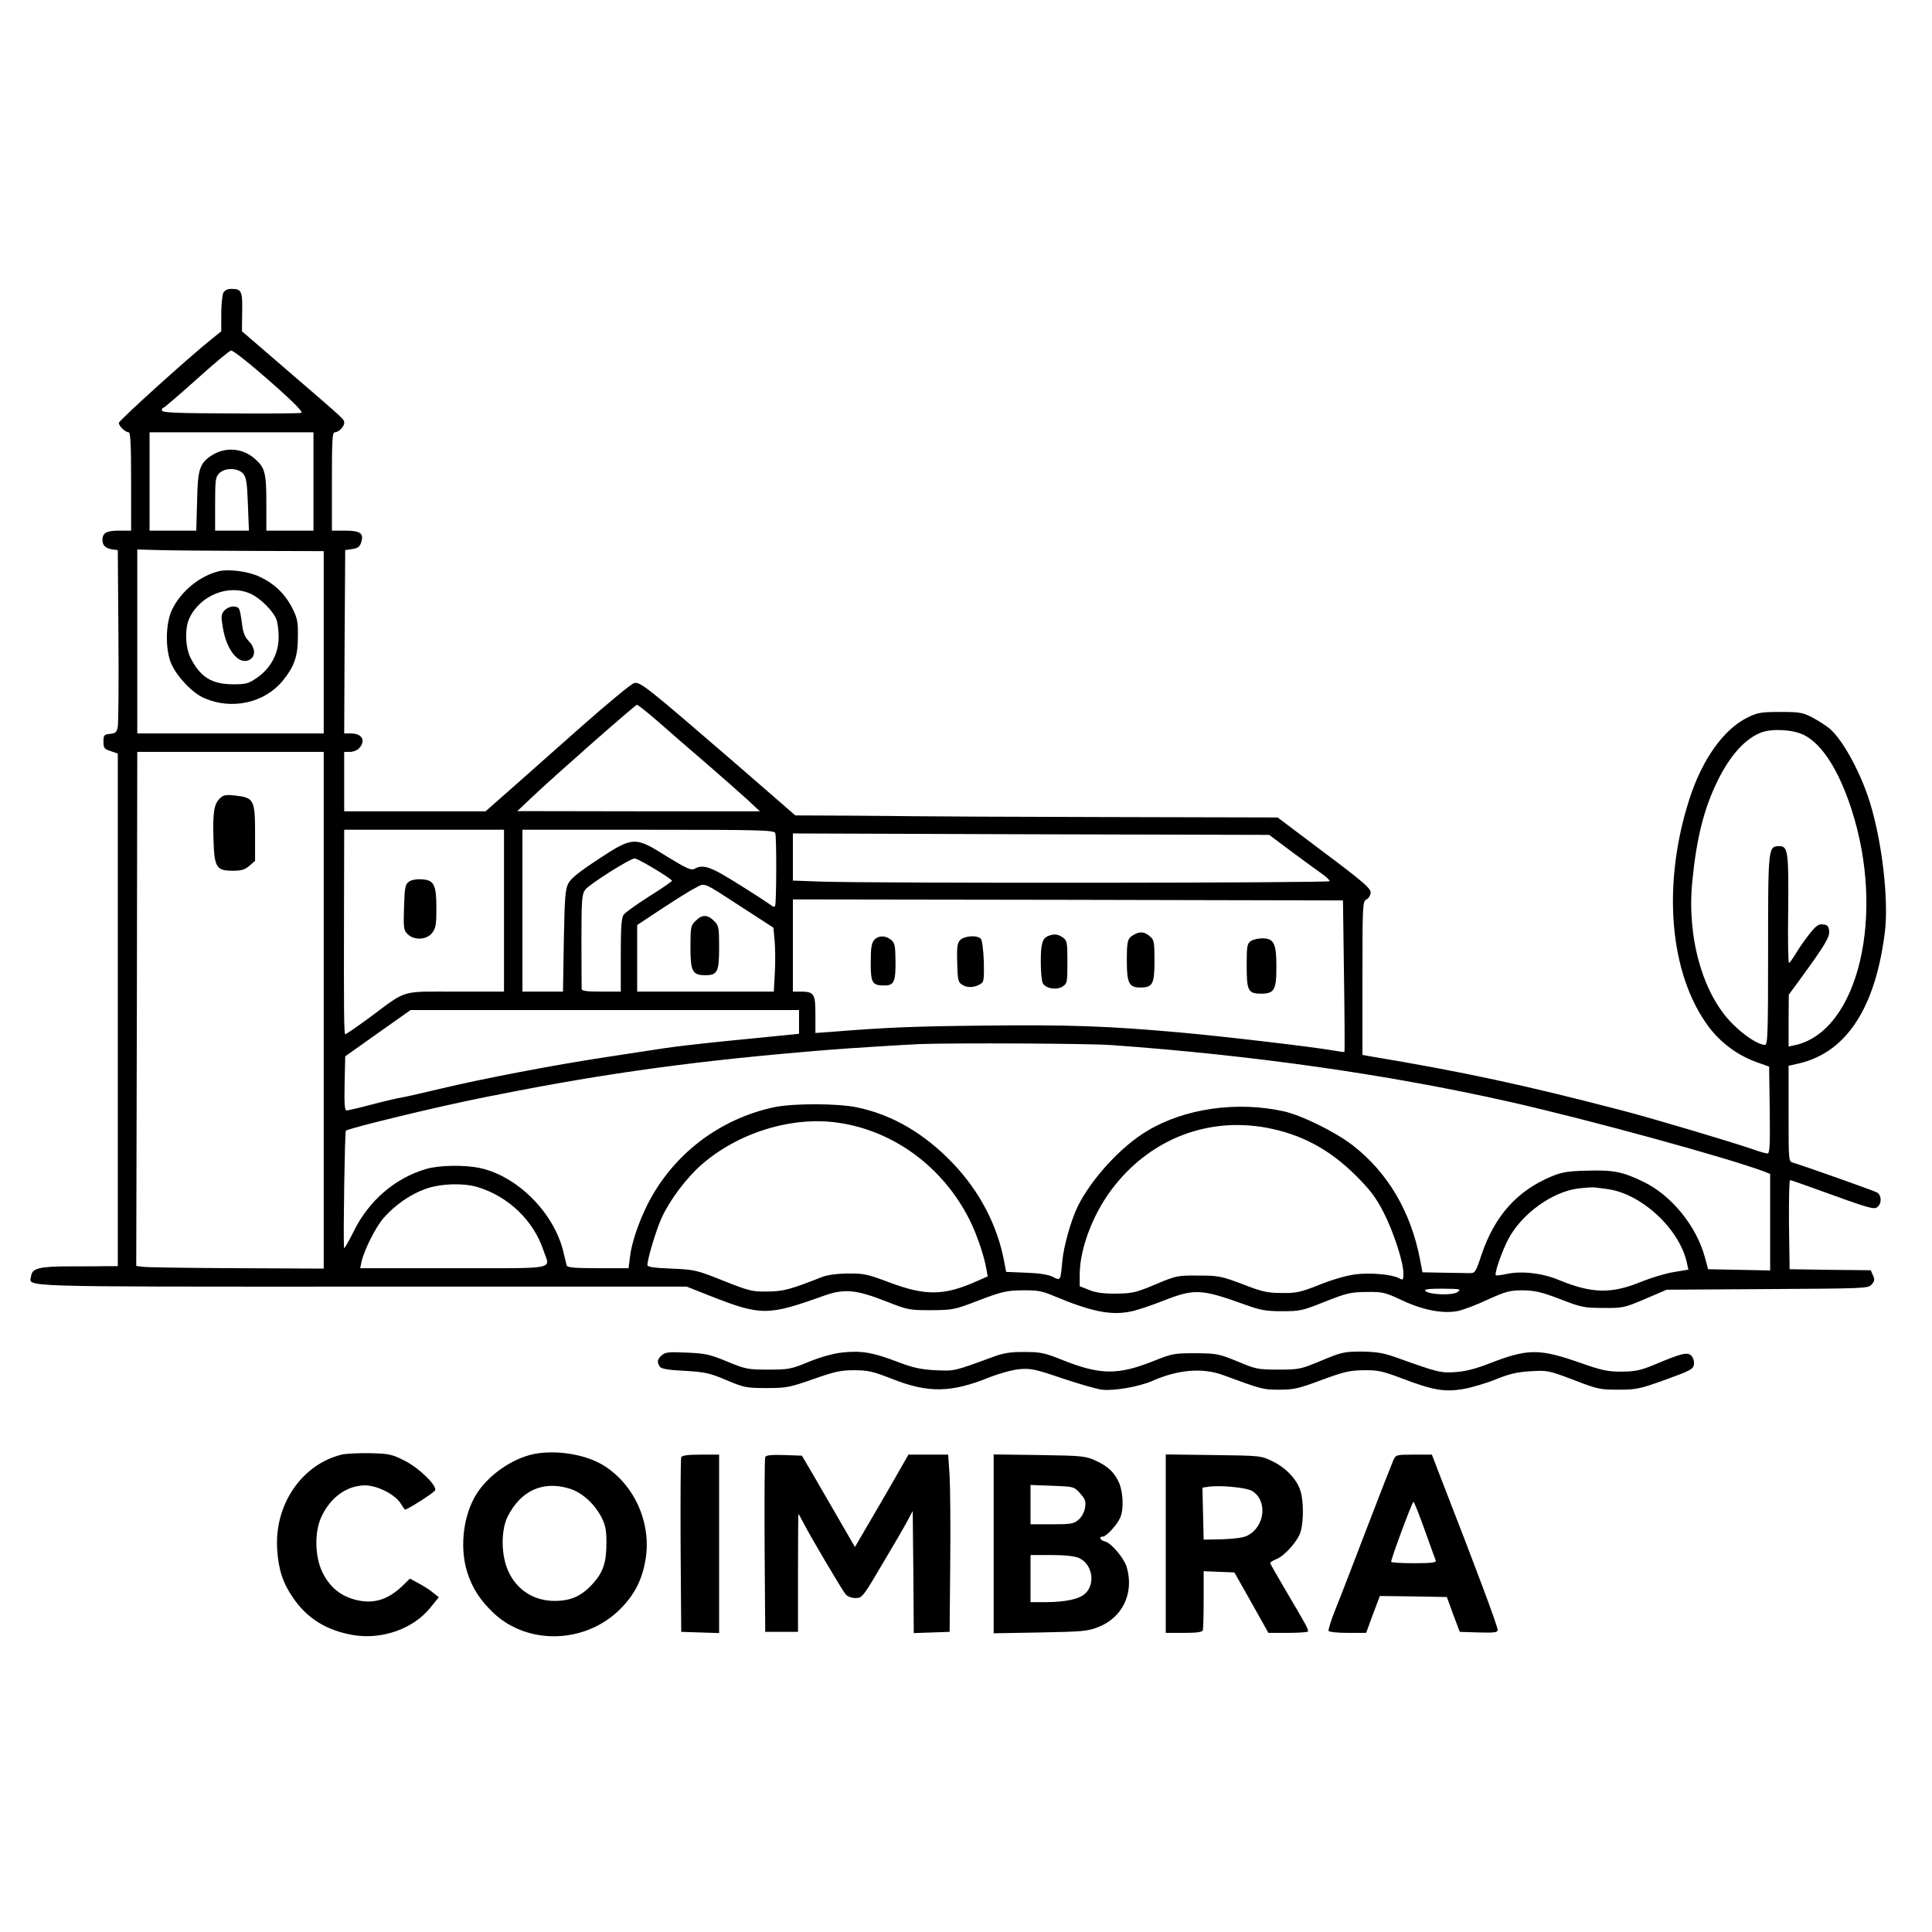
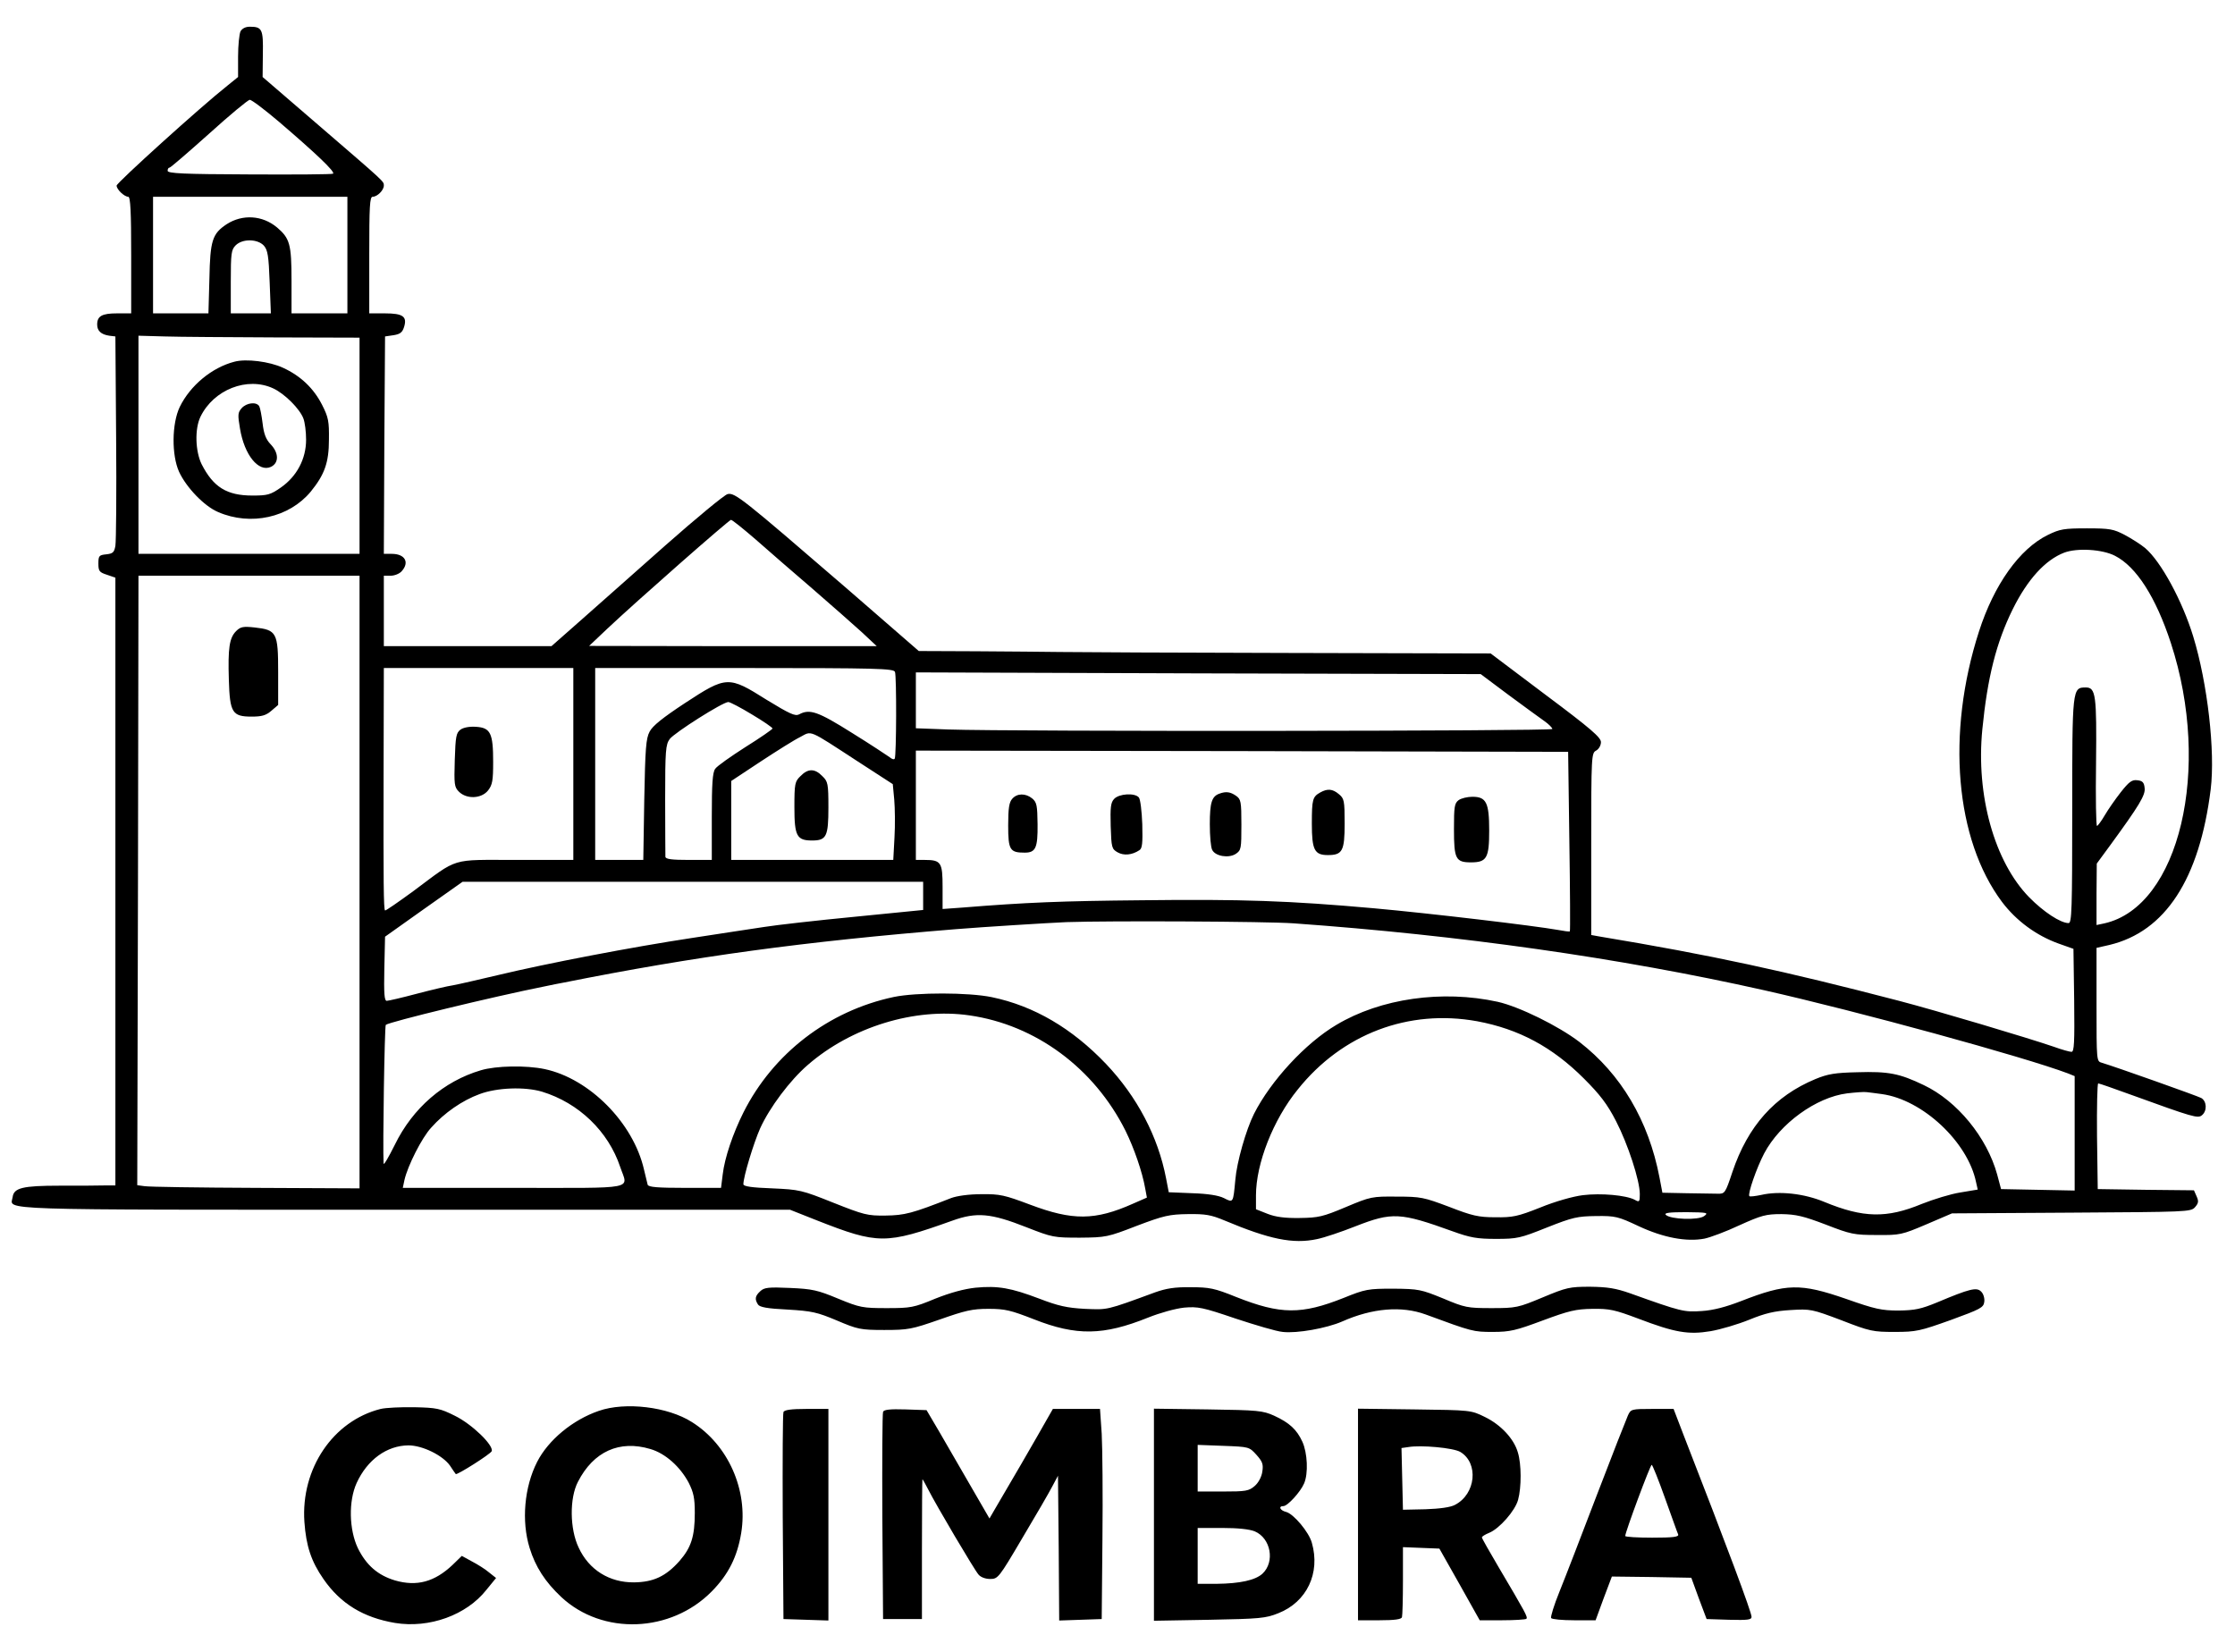
- <svg xmlns="http://www.w3.org/2000/svg" version="1.0" width="943pt" height="943pt" viewBox="0 0 943 943" preserveAspectRatio="xMidYMid meet">
-   <g transform="translate(0,943) scale(0.1,-0.1)" fill="#000000" stroke="none">
-     <path d="M1090 8001 c-5 -11 -10 -57 -10 -104 l0 -84 -42 -34 c-115 -91 -458 -402 -458 -413 0 -16 32 -46 48 -46 9 0 12 -63 12 -240 l0 -240 -58 0 c-62 0 -82 -11 -82 -46 0 -26 16 -41 50 -46 l25 -3 3 -415 c2 -228 0 -429 -3 -447 -5 -27 -10 -32 -38 -35 -29 -3 -32 -6 -32 -38 0 -31 4 -36 35 -46 l35 -12 0 -1251 0 -1251 -45 0 c-25 -1 -108 -1 -185 -1 -152 0 -188 -9 -193 -47 -8 -55 -112 -52 1610 -52 l1590 0 111 -44 c252 -99 283 -99 557 -1 100 36 158 31 305 -27 107 -42 113 -43 220 -43 107 1 114 2 235 49 111 42 134 47 210 48 72 1 95 -3 150 -26 186 -78 282 -98 381 -77 30 6 101 30 159 53 151 59 184 57 400 -21 72 -26 100 -31 178 -31 88 0 100 3 210 47 106 42 125 46 202 47 80 1 91 -2 176 -42 101 -47 196 -65 270 -51 24 5 89 29 144 55 91 41 109 46 173 46 60 -1 90 -8 182 -43 103 -40 117 -43 210 -43 96 -1 104 1 205 44 l105 45 491 3 c474 3 492 3 509 22 15 17 16 25 7 45 l-11 25 -198 2 -198 3 -3 218 c-1 119 1 217 5 217 5 0 64 -21 133 -46 259 -94 277 -99 294 -85 22 18 20 58 -3 71 -17 9 -352 128 -409 145 -22 6 -22 6 -22 240 l0 233 53 12 c230 55 371 271 417 641 19 156 -13 436 -72 629 -45 147 -133 309 -198 364 -18 15 -56 39 -84 54 -46 24 -61 27 -156 27 -94 0 -111 -3 -160 -27 -117 -57 -222 -205 -284 -398 -135 -419 -98 -855 95 -1113 59 -78 141 -138 232 -171 l62 -22 3 -212 c2 -174 0 -212 -11 -212 -8 0 -40 9 -73 21 -105 36 -480 148 -637 189 -472 123 -771 188 -1234 265 l-33 6 0 374 c0 364 1 375 20 385 11 6 20 21 20 35 0 19 -41 55 -227 194 l-227 171 -831 2 c-456 1 -879 3 -940 4 -60 1 -216 2 -346 3 l-237 1 -297 258 c-430 371 -460 395 -490 388 -13 -3 -129 -99 -257 -212 -128 -114 -286 -253 -350 -310 l-118 -104 -345 0 -345 0 0 145 0 145 28 0 c16 0 36 8 45 18 34 37 14 72 -40 72 l-33 0 2 448 3 447 34 5 c27 4 37 11 44 33 14 44 -4 57 -79 57 l-64 0 0 240 c0 201 2 240 14 240 19 0 46 27 46 46 0 18 7 11 -268 248 l-231 199 1 94 c2 103 -3 113 -54 113 -17 0 -31 -7 -38 -19z m158 -372 c153 -131 233 -207 223 -214 -5 -3 -160 -4 -345 -3 -271 1 -336 4 -336 15 0 7 3 13 8 13 4 0 77 63 162 139 85 77 161 140 168 140 7 1 61 -40 120 -90z m282 -549 l0 -240 -115 0 -115 0 0 135 c0 150 -7 174 -60 219 -60 50 -142 55 -207 13 -59 -39 -68 -67 -71 -224 l-4 -143 -114 0 -114 0 0 240 0 240 400 0 400 0 0 -240z m-344 39 c16 -18 20 -42 24 -150 l5 -129 -82 0 -83 0 0 130 c0 117 2 132 20 150 28 28 90 27 116 -1z m47 -378 l347 -1 0 -445 0 -445 -455 0 -455 0 0 449 0 449 108 -3 c59 -2 263 -3 455 -4z m1979 -833 c52 -46 157 -137 234 -203 76 -66 167 -146 201 -177 l62 -58 -592 0 -592 1 75 71 c121 114 501 448 509 448 5 0 51 -37 103 -82z m5594 -66 c88 -45 168 -170 230 -359 169 -517 35 -1084 -273 -1154 l-33 -7 0 127 1 126 55 75 c119 163 146 207 142 236 -2 23 -9 30 -30 32 -22 3 -34 -6 -68 -49 -22 -28 -52 -71 -66 -95 -14 -24 -29 -44 -32 -44 -4 0 -6 116 -4 259 3 279 -1 311 -42 311 -56 0 -56 -3 -56 -507 0 -410 -2 -463 -15 -463 -33 0 -103 46 -162 106 -143 146 -220 420 -193 692 21 213 57 356 125 494 61 123 134 203 212 233 53 20 157 14 209 -13z m-7226 -1343 l0 -1261 -428 2 c-235 1 -440 4 -457 7 l-30 4 3 1255 2 1254 455 0 455 0 0 -1261z m880 486 l0 -395 -236 0 c-273 0 -234 12 -422 -128 -63 -46 -115 -82 -117 -80 -6 5 -7 112 -6 566 l1 432 390 0 390 0 0 -395z m1324 379 c7 -18 6 -345 -1 -357 -3 -5 -12 -2 -21 6 -10 7 -79 53 -155 100 -140 88 -174 100 -218 76 -16 -8 -38 2 -133 60 -157 99 -165 99 -336 -13 -91 -60 -134 -94 -146 -118 -15 -28 -18 -69 -22 -280 l-4 -248 -99 0 -99 0 0 395 0 395 614 0 c547 0 615 -2 620 -16z m2526 -95 c63 -47 130 -95 148 -108 17 -12 32 -27 32 -32 0 -9 -2217 -11 -2487 -2 l-133 5 0 115 0 115 1163 -4 1162 -3 115 -86z m-3115 -80 c47 -28 85 -54 85 -58 0 -3 -50 -38 -111 -76 -61 -39 -118 -79 -125 -90 -11 -15 -14 -62 -14 -197 l0 -178 -95 0 c-69 0 -95 3 -96 13 0 6 -1 113 -1 236 0 202 2 226 19 249 20 26 218 152 241 152 7 0 51 -23 97 -51z m435 -193 l145 -94 6 -64 c3 -35 4 -105 1 -155 l-5 -93 -333 0 -334 0 0 163 0 162 121 80 c67 44 140 90 163 101 49 26 30 34 236 -100z m2930 -329 c3 -203 4 -370 2 -371 -1 -2 -24 1 -50 6 -95 17 -524 68 -757 89 -347 31 -544 38 -955 33 -329 -3 -478 -9 -737 -30 l-83 -6 0 90 c0 102 -6 112 -74 112 l-36 0 0 225 0 225 1343 -2 1342 -3 5 -368z m-2660 -225 l0 -58 -282 -28 c-156 -15 -323 -34 -373 -42 -49 -7 -182 -28 -295 -45 -245 -37 -600 -105 -800 -153 -80 -19 -163 -38 -185 -42 -22 -3 -89 -19 -150 -35 -60 -16 -116 -29 -123 -29 -10 0 -12 30 -10 132 l3 132 159 113 160 113 948 0 948 0 0 -58z m1525 -113 c685 -49 1342 -142 1935 -275 387 -87 1073 -275 1253 -343 l27 -11 0 -235 0 -236 -151 3 -152 3 -16 60 c-42 153 -165 303 -302 368 -100 48 -145 57 -274 53 -91 -2 -121 -7 -172 -28 -168 -70 -278 -193 -342 -383 -29 -87 -31 -90 -61 -89 -16 0 -74 1 -129 2 l-98 2 -12 63 c-45 234 -158 425 -330 558 -85 65 -247 145 -336 165 -228 50 -482 14 -664 -95 -127 -75 -270 -230 -339 -366 -33 -66 -71 -199 -77 -272 -9 -96 -8 -95 -47 -75 -22 11 -67 18 -130 20 l-97 4 -11 57 c-33 172 -119 336 -247 471 -140 147 -297 239 -470 275 -96 20 -311 20 -403 1 -270 -57 -498 -233 -620 -476 -43 -86 -77 -186 -85 -254 l-7 -56 -149 0 c-111 0 -150 3 -153 13 -2 6 -8 35 -15 62 -44 193 -225 375 -409 414 -76 16 -200 14 -263 -5 -152 -45 -280 -155 -354 -307 -25 -50 -45 -85 -46 -77 -4 66 4 566 9 571 13 12 441 116 652 158 30 6 66 14 80 16 541 108 988 169 1615 220 110 9 384 26 455 29 177 6 825 3 935 -5z m-1334 -379 c272 -39 513 -217 642 -475 35 -71 69 -169 81 -237 l7 -38 -57 -25 c-157 -70 -249 -70 -424 -4 -104 39 -123 44 -200 43 -52 0 -101 -7 -125 -16 -160 -63 -191 -71 -270 -72 -74 -1 -89 3 -215 53 -130 52 -139 54 -252 59 -83 3 -118 8 -118 17 0 31 42 169 69 230 39 86 123 198 196 261 179 156 441 237 666 204z m2089 -24 c172 -32 310 -106 440 -236 66 -66 96 -105 132 -175 49 -95 98 -244 98 -301 0 -32 -2 -34 -21 -23 -36 19 -139 28 -213 19 -41 -5 -115 -26 -176 -51 -93 -37 -114 -41 -185 -40 -69 0 -95 6 -190 43 -104 39 -116 42 -215 42 -102 1 -108 0 -210 -43 -95 -40 -113 -44 -190 -45 -60 -1 -99 4 -132 17 l-48 19 0 57 c0 131 71 312 172 436 183 229 456 332 738 281z m-3849 -290 c151 -46 273 -163 322 -310 32 -95 78 -86 -439 -86 l-456 0 7 33 c13 57 71 173 110 215 54 61 128 112 199 138 72 27 186 31 257 10z m5516 -10 c167 -23 353 -197 387 -362 l7 -31 -72 -12 c-39 -6 -110 -28 -158 -47 -145 -60 -241 -58 -401 8 -84 35 -186 46 -260 29 -24 -5 -47 -8 -49 -5 -8 8 30 117 61 176 65 123 214 231 341 247 34 4 71 7 82 5 11 -1 39 -5 62 -8z m-732 -502 c-23 -18 -139 -14 -158 5 -8 8 14 11 84 11 87 -1 93 -2 74 -16z" />
-     <path d="M1065 6641 c-93 -24 -182 -98 -225 -186 -33 -69 -34 -198 -3 -267 30 -65 104 -142 161 -166 134 -58 292 -23 381 84 57 70 75 120 75 214 1 75 -2 92 -28 143 -35 69 -89 120 -161 153 -56 26 -152 38 -200 25z m160 -110 c47 -22 109 -84 124 -124 6 -16 11 -54 11 -87 0 -79 -38 -151 -104 -197 -43 -30 -55 -33 -117 -33 -106 0 -161 35 -209 129 -26 53 -29 145 -5 195 54 112 193 167 300 117z" />
-     <path d="M1095 6450 c-16 -18 -17 -27 -7 -85 18 -108 76 -180 127 -157 34 16 33 58 -1 93 -19 20 -28 42 -33 86 -4 32 -10 64 -14 71 -12 19 -52 14 -72 -8z" />
-     <path d="M1072 5532 c-28 -28 -34 -70 -30 -200 4 -136 14 -152 94 -152 42 0 59 5 81 24 l28 24 0 136 c0 162 -6 173 -97 183 -47 5 -58 3 -76 -15z" />
-     <path d="M1995 5126 c-17 -13 -20 -28 -23 -124 -3 -101 -2 -112 17 -131 32 -32 93 -29 120 5 18 23 21 41 21 118 0 118 -11 140 -70 144 -28 2 -53 -3 -65 -12z" />
-     <path d="M3395 4935 c-23 -22 -25 -31 -25 -128 0 -119 10 -137 73 -137 59 0 67 17 67 136 0 98 -2 107 -25 129 -31 32 -59 32 -90 0z" />
-     <path d="M5535 4868 c-32 -18 -35 -28 -35 -129 0 -108 11 -129 66 -129 60 0 69 17 69 130 0 95 -2 103 -24 121 -26 22 -47 23 -76 7z" />
-     <path d="M5120 4863 c-32 -11 -40 -37 -40 -126 0 -48 4 -96 10 -106 13 -26 68 -35 97 -16 22 15 23 21 23 120 0 96 -2 105 -22 119 -23 16 -41 19 -68 9z" />
-     <path d="M4267 4842 c-13 -14 -17 -39 -17 -110 0 -101 7 -112 68 -112 45 0 54 19 53 117 -1 77 -3 90 -22 106 -27 22 -62 22 -82 -1z" />
-     <path d="M4686 4841 c-14 -15 -16 -35 -14 -112 3 -88 4 -94 29 -108 25 -14 59 -11 89 9 12 7 14 29 12 107 -2 54 -8 103 -14 110 -16 20 -82 16 -102 -6z" />
-     <path d="M6104 4836 c-17 -13 -19 -27 -19 -119 0 -123 7 -137 70 -137 65 0 75 18 75 131 0 115 -12 139 -69 139 -20 0 -46 -6 -57 -14z" />
-     <path d="M4115 2829 c-46 -5 -102 -20 -165 -45 -89 -37 -101 -39 -200 -39 -99 0 -110 2 -200 39 -84 35 -106 40 -198 44 -88 4 -106 2 -122 -13 -22 -20 -24 -33 -10 -55 7 -11 38 -17 122 -21 101 -6 122 -11 203 -45 85 -36 96 -39 195 -39 99 0 113 3 228 43 105 37 134 44 201 44 69 0 92 -6 187 -43 175 -69 286 -67 470 7 50 20 112 37 148 41 57 5 77 1 212 -45 82 -27 169 -53 194 -55 58 -7 181 15 245 43 124 55 244 65 343 29 193 -71 196 -72 277 -72 71 0 95 6 205 47 108 40 136 47 205 48 71 1 92 -4 188 -40 152 -58 207 -67 298 -52 41 7 112 28 159 47 66 27 104 36 170 40 83 5 88 4 210 -42 118 -46 130 -48 220 -48 88 0 104 4 230 49 123 45 135 51 138 75 2 15 -4 34 -13 42 -18 19 -47 12 -180 -44 -68 -28 -92 -33 -160 -34 -70 0 -97 6 -216 48 -188 65 -245 64 -432 -9 -62 -24 -114 -38 -162 -41 -73 -5 -83 -3 -295 73 -60 21 -93 26 -165 27 -84 0 -97 -3 -195 -44 -101 -42 -109 -44 -210 -44 -100 0 -110 2 -200 40 -91 37 -100 39 -205 40 -104 0 -115 -2 -204 -38 -174 -69 -259 -69 -443 4 -89 36 -110 40 -187 40 -65 1 -101 -5 -146 -21 -204 -75 -194 -72 -290 -68 -73 4 -109 12 -187 42 -116 44 -170 54 -263 45z" />
-     <path d="M1667 2330 c-196 -49 -329 -246 -314 -465 7 -99 28 -163 79 -236 70 -101 164 -158 294 -180 141 -23 294 32 376 136 l40 49 -29 23 c-15 13 -47 33 -70 45 l-42 23 -38 -37 c-74 -70 -147 -90 -237 -64 -70 21 -118 62 -153 133 -36 76 -39 193 -5 268 44 96 124 154 213 155 58 0 141 -41 171 -83 12 -18 22 -33 24 -35 4 -6 143 82 148 94 9 24 -82 112 -152 146 -60 30 -75 33 -166 35 -56 1 -118 -2 -139 -7z" />
-     <path d="M2565 2322 c-108 -37 -208 -120 -254 -210 -53 -104 -65 -244 -31 -354 24 -78 64 -140 130 -202 170 -159 452 -148 620 23 69 70 105 143 121 240 29 176 -53 363 -203 457 -99 63 -274 84 -383 46z m212 -157 c62 -18 123 -73 158 -139 20 -40 25 -63 25 -124 0 -97 -15 -143 -63 -198 -56 -63 -107 -87 -187 -88 -102 -1 -186 52 -228 143 -37 77 -38 204 -3 271 64 125 171 173 298 135z" />
-     <path d="M3325 2317 c-3 -6 -4 -201 -3 -432 l3 -420 93 -3 92 -3 0 436 0 435 -90 0 c-63 0 -92 -4 -95 -13z" />
-     <path d="M3735 2318 c-3 -7 -4 -202 -3 -433 l3 -420 80 0 80 0 0 288 c0 158 1 287 2 287 2 0 12 -19 24 -42 33 -65 190 -331 207 -350 9 -11 29 -18 48 -18 32 0 36 5 132 168 55 92 110 187 123 212 l24 45 3 -298 2 -298 88 3 87 3 3 330 c2 182 0 376 -3 433 l-7 102 -97 0 -97 0 -24 -42 c-13 -24 -62 -108 -108 -188 -47 -80 -95 -162 -107 -183 l-22 -38 -77 133 c-42 73 -101 174 -129 223 l-53 90 -87 3 c-64 2 -89 -1 -92 -10z" />
-     <path d="M4850 1895 l0 -437 228 4 c208 4 232 6 284 27 117 46 174 165 138 290 -12 44 -75 119 -106 127 -25 6 -33 24 -11 24 17 0 70 58 85 93 18 41 14 126 -7 172 -23 50 -53 78 -116 107 -47 21 -65 23 -272 26 l-223 3 0 -436z m422 246 c25 -28 29 -39 24 -70 -3 -21 -16 -45 -31 -58 -24 -21 -37 -23 -131 -23 l-104 0 0 96 0 96 106 -4 c106 -4 106 -4 136 -37z m-7 -315 c66 -28 84 -125 32 -174 -29 -27 -93 -41 -189 -42 l-78 0 0 115 0 115 100 0 c65 0 113 -5 135 -14z" />
-     <path d="M5690 1896 l0 -436 89 0 c63 0 90 4 92 13 2 6 4 74 4 150 l0 138 75 -3 75 -3 83 -147 83 -148 93 0 c51 0 96 3 99 6 7 7 -4 26 -115 214 -37 63 -68 117 -68 121 0 4 13 12 30 19 42 17 107 91 119 136 14 51 14 147 -1 195 -16 56 -70 114 -136 146 -57 28 -58 28 -289 31 l-233 3 0 -435z m421 257 c77 -46 64 -174 -22 -218 -18 -10 -63 -16 -121 -18 l-93 -2 -3 127 -3 127 28 4 c52 9 185 -3 214 -20z" />
-     <path d="M6801 2303 c-7 -16 -65 -163 -128 -328 -63 -165 -132 -344 -154 -398 -22 -54 -37 -103 -34 -108 4 -5 46 -9 94 -9 l89 0 33 90 34 90 163 -2 164 -3 31 -85 32 -85 93 -3 c76 -2 92 0 92 12 0 19 -100 287 -280 749 l-41 107 -88 0 c-86 0 -88 -1 -100 -27z m153 -341 c27 -75 51 -143 54 -149 3 -10 -22 -13 -107 -13 -61 0 -111 3 -111 7 0 16 103 293 109 293 3 0 28 -62 55 -138z" />
-   </g>
+ <svg xmlns="http://www.w3.org/2000/svg" version="1.0" viewBox="10 130 920 680">
+   <path d="M109 142.9c-.5 1.1-1 5.7-1 10.4v8.4l-4.2 3.4C92.3 174.2 58 205.3 58 206.4c0 1.6 3.2 4.6 4.8 4.6.9 0 1.2 6.3 1.2 24v24h-5.8c-6.2 0-8.2 1.1-8.2 4.6 0 2.6 1.6 4.1 5 4.6l2.5.3.3 41.5c.2 22.8 0 42.9-.3 44.7-.5 2.7-1 3.2-3.8 3.5-2.9.3-3.2.6-3.2 3.8 0 3.1.4 3.6 3.5 4.6l3.5 1.2V618H53c-2.5.1-10.8.1-18.5.1-15.2 0-18.8.9-19.3 4.7-.8 5.5-11.2 5.2 161 5.2h159l11.1 4.4c25.2 9.9 28.3 9.9 55.7.1 10-3.6 15.8-3.1 30.5 2.7 10.7 4.2 11.3 4.3 22 4.3 10.7-.1 11.4-.2 23.5-4.9 11.1-4.2 13.4-4.7 21-4.8 7.2-.1 9.5.3 15 2.6 18.6 7.8 28.2 9.8 38.1 7.7 3-.6 10.1-3 15.9-5.3 15.1-5.9 18.4-5.7 40 2.1 7.2 2.6 10 3.1 17.8 3.1 8.8 0 10-.3 21-4.7 10.6-4.2 12.5-4.6 20.2-4.7 8-.1 9.1.2 17.6 4.2 10.1 4.7 19.6 6.5 27 5.1 2.4-.5 8.9-2.9 14.4-5.5 9.1-4.1 10.9-4.6 17.3-4.6 6 .1 9 .8 18.2 4.3 10.3 4 11.7 4.3 21 4.3 9.6.1 10.4-.1 20.5-4.4l10.5-4.5 49.1-.3c47.4-.3 49.2-.3 50.9-2.2 1.5-1.7 1.6-2.5.7-4.5l-1.1-2.5-19.8-.2-19.8-.3-.3-21.8c-.1-11.9.1-21.7.5-21.7.5 0 6.4 2.1 13.3 4.6 25.9 9.4 27.7 9.9 29.4 8.5 2.2-1.8 2-5.8-.3-7.1-1.7-.9-35.2-12.8-40.9-14.5-2.2-.6-2.2-.6-2.2-24v-23.3l5.3-1.2c23-5.5 37.1-27.1 41.7-64.1 1.9-15.6-1.3-43.6-7.2-62.9-4.5-14.7-13.3-30.9-19.8-36.4-1.8-1.5-5.6-3.9-8.4-5.4-4.6-2.4-6.1-2.7-15.6-2.7-9.4 0-11.1.3-16 2.7-11.7 5.7-22.2 20.5-28.4 39.8-13.5 41.9-9.8 85.5 9.5 111.3 5.9 7.8 14.1 13.8 23.2 17.1l6.2 2.2.3 21.2c.2 17.4 0 21.2-1.1 21.2-.8 0-4-.9-7.3-2.1-10.5-3.6-48-14.8-63.7-18.9-47.2-12.3-77.1-18.8-123.4-26.5l-3.3-.6v-37.4c0-36.4.1-37.5 2-38.5 1.1-.6 2-2.1 2-3.5 0-1.9-4.1-5.5-22.7-19.4L623.6 399l-83.1-.2c-45.6-.1-87.9-.3-94-.4-6-.1-21.6-.2-34.6-.3l-23.7-.1-29.7-25.8c-43-37.1-46-39.5-49-38.8-1.3.3-12.9 9.9-25.7 21.2-12.8 11.4-28.6 25.3-35 31L237 396h-69v-29h2.8c1.6 0 3.6-.8 4.5-1.8 3.4-3.7 1.4-7.2-4-7.2H168l.2-44.8.3-44.7 3.4-.5c2.7-.4 3.7-1.1 4.4-3.3 1.4-4.4-.4-5.7-7.9-5.7H162v-24c0-20.1.2-24 1.4-24 1.9 0 4.6-2.7 4.6-4.6 0-1.8.7-1.1-26.8-24.8l-23.1-19.9.1-9.4c.2-10.3-.3-11.3-5.4-11.3-1.7 0-3.1.7-3.8 1.9m15.8 37.2c15.3 13.1 23.3 20.7 22.3 21.4-.5.3-16 .4-34.5.3-27.1-.1-33.6-.4-33.6-1.5 0-.7.3-1.3.8-1.3.4 0 7.7-6.3 16.2-13.9 8.5-7.7 16.1-14 16.8-14 .7-.1 6.1 4 12 9M153 235v24h-23v-13.5c0-15-.7-17.4-6-21.9-6-5-14.2-5.5-20.7-1.3-5.9 3.9-6.8 6.7-7.1 22.4l-.4 14.3H73v-48h80zm-34.4-3.9c1.6 1.8 2 4.2 2.4 15l.5 12.9H105v-13c0-11.7.2-13.2 2-15 2.8-2.8 9-2.7 11.6.1m4.7 37.8 34.7.1v89H67v-89.8l10.8.3c5.9.2 26.3.3 45.5.4m197.9 83.3c5.2 4.6 15.7 13.7 23.4 20.3 7.6 6.6 16.7 14.6 20.1 17.7l6.2 5.8h-59.2l-59.2-.1 7.5-7.1c12.1-11.4 50.1-44.8 50.9-44.8.5 0 5.1 3.7 10.3 8.2m559.4 6.6c8.8 4.5 16.8 17 23 35.9 16.9 51.7 3.5 108.4-27.3 115.4l-3.3.7v-12.7l.1-12.6 5.5-7.5c11.9-16.3 14.6-20.7 14.2-23.6-.2-2.3-.9-3-3-3.2-2.2-.3-3.4.6-6.8 4.9-2.2 2.8-5.2 7.1-6.6 9.5s-2.9 4.4-3.2 4.4c-.4 0-.6-11.6-.4-25.9.3-27.9-.1-31.1-4.2-31.1-5.6 0-5.6.3-5.6 50.7 0 41-.2 46.3-1.5 46.3-3.3 0-10.3-4.6-16.2-10.6-14.3-14.6-22-42-19.3-69.2 2.1-21.3 5.7-35.6 12.5-49.4 6.1-12.3 13.4-20.3 21.2-23.3 5.3-2 15.7-1.4 20.9 1.3M158 493.1v126.1l-42.8-.2c-23.5-.1-44-.4-45.7-.7l-3-.4.3-125.5L67 367h91zm88-48.6V484h-23.6c-27.3 0-23.4-1.2-42.2 12.8-6.3 4.6-11.5 8.2-11.7 8-.6-.5-.7-11.2-.6-56.6l.1-43.2h78zm132.4-37.9c.7 1.8.6 34.5-.1 35.7-.3.5-1.2.2-2.1-.6-1-.7-7.9-5.3-15.5-10-14-8.8-17.4-10-21.8-7.6-1.6.8-3.8-.2-13.3-6-15.7-9.9-16.5-9.9-33.6 1.3-9.1 6-13.4 9.4-14.6 11.8-1.5 2.8-1.8 6.9-2.2 28l-.4 24.8H255v-79h61.4c54.7 0 61.5.2 62 1.6m252.6 9.5c6.3 4.7 13 9.5 14.8 10.8 1.7 1.2 3.2 2.7 3.2 3.2 0 .9-221.7 1.1-248.7.2l-13.3-.5v-23l116.3.4 116.2.3zm-311.5 8c4.7 2.8 8.5 5.4 8.5 5.8 0 .3-5 3.8-11.1 7.6-6.1 3.9-11.8 7.9-12.5 9-1.1 1.5-1.4 6.2-1.4 19.7V484h-9.5c-6.9 0-9.5-.3-9.6-1.3 0-.6-.1-11.3-.1-23.6 0-20.2.2-22.6 1.9-24.9 2-2.6 21.8-15.2 24.1-15.2.7 0 5.1 2.3 9.7 5.1m43.5 19.3 14.5 9.4.6 6.4c.3 3.5.4 10.5.1 15.5l-.5 9.3H311v-32.5l12.1-8c6.7-4.4 14-9 16.3-10.1 4.9-2.6 3-3.4 23.6 10m293 32.9c.3 20.3.4 37 .2 37.1-.1.2-2.4-.1-5-.6-9.5-1.7-52.4-6.8-75.7-8.9-34.7-3.1-54.4-3.8-95.5-3.3-32.9.3-47.8.9-73.7 3l-8.3.6v-9c0-10.2-.6-11.2-7.4-11.2H387v-45l134.3.2 134.2.3zm-266 22.5v5.8l-28.2 2.8c-15.6 1.5-32.3 3.4-37.3 4.2-4.9.7-18.2 2.8-29.5 4.5-24.5 3.7-60 10.5-80 15.3-8 1.9-16.3 3.8-18.5 4.2-2.2.3-8.9 1.9-15 3.5-6 1.6-11.6 2.9-12.3 2.9-1 0-1.2-3-1-13.2l.3-13.2 15.9-11.3 16-11.3H390zm152.5 11.3C611 515 676.7 524.3 736 537.6c38.7 8.7 107.3 27.5 125.3 34.3l2.7 1.1v47.1l-15.1-.3-15.2-.3-1.6-6c-4.2-15.3-16.5-30.3-30.2-36.8-10-4.8-14.5-5.7-27.4-5.3-9.1.2-12.1.7-17.2 2.8-16.8 7-27.8 19.3-34.2 38.3-2.9 8.7-3.1 9-6.1 8.9-1.6 0-7.4-.1-12.9-.2l-9.8-.2-1.2-6.3c-4.5-23.4-15.8-42.5-33-55.8-8.5-6.5-24.7-14.5-33.6-16.5-22.8-5-48.2-1.4-66.4 9.5-12.7 7.5-27 23-33.9 36.6-3.3 6.6-7.1 19.9-7.7 27.2-.9 9.6-.8 9.5-4.7 7.5-2.2-1.1-6.7-1.8-13-2l-9.7-.4-1.1-5.7c-3.3-17.2-11.9-33.6-24.7-47.1-14-14.7-29.7-23.9-47-27.5-9.6-2-31.1-2-40.3-.1-27 5.7-49.8 23.3-62 47.6-4.3 8.6-7.7 18.6-8.5 25.4l-.7 5.6h-14.9c-11.1 0-15-.3-15.3-1.3-.2-.6-.8-3.5-1.5-6.2-4.4-19.3-22.5-37.5-40.9-41.4-7.6-1.6-20-1.4-26.3.5-15.2 4.5-28 15.5-35.4 30.7-2.5 5-4.5 8.5-4.6 7.7-.4-6.6.4-56.6.9-57.1 1.3-1.2 44.1-11.6 65.2-15.8 3-.6 6.6-1.4 8-1.6 54.1-10.8 98.8-16.9 161.5-22 11-.9 38.4-2.6 45.5-2.9 17.7-.6 82.5-.3 93.5.5M409.1 548c27.2 3.9 51.3 21.7 64.2 47.5 3.5 7.1 6.9 16.9 8.1 23.7l.7 3.8-5.7 2.5c-15.7 7-24.9 7-42.4.4-10.4-3.9-12.3-4.4-20-4.3-5.2 0-10.1.7-12.5 1.6-16 6.3-19.1 7.1-27 7.2-7.4.1-8.9-.3-21.5-5.3-13-5.2-13.9-5.4-25.2-5.9-8.3-.3-11.8-.8-11.8-1.7 0-3.1 4.2-16.9 6.9-23 3.9-8.6 12.3-19.8 19.6-26.1 17.9-15.6 44.1-23.7 66.6-20.4m208.9 2.4c17.2 3.2 31 10.6 44 23.6 6.6 6.6 9.6 10.5 13.2 17.5 4.9 9.5 9.8 24.4 9.8 30.1 0 3.2-.2 3.4-2.1 2.3-3.6-1.9-13.9-2.8-21.3-1.9-4.1.5-11.5 2.6-17.6 5.1-9.3 3.7-11.4 4.1-18.5 4-6.9 0-9.5-.6-19-4.3-10.4-3.9-11.6-4.2-21.5-4.2-10.2-.1-10.8 0-21 4.3-9.5 4-11.3 4.4-19 4.5-6 .1-9.9-.4-13.2-1.7l-4.8-1.9v-5.7c0-13.1 7.1-31.2 17.2-43.6 18.3-22.9 45.6-33.2 73.8-28.1m-384.9 29c15.1 4.6 27.3 16.3 32.2 31 3.2 9.5 7.8 8.6-43.9 8.6h-45.6l.7-3.3c1.3-5.7 7.1-17.3 11-21.5 5.4-6.1 12.8-11.2 19.9-13.8 7.2-2.7 18.6-3.1 25.7-1m551.6 1c16.7 2.3 35.3 19.7 38.7 36.2l.7 3.1-7.2 1.2c-3.9.6-11 2.8-15.8 4.7-14.5 6-24.1 5.8-40.1-.8-8.4-3.5-18.6-4.6-26-2.9-2.4.5-4.7.8-4.9.5-.8-.8 3-11.7 6.1-17.6 6.5-12.3 21.4-23.1 34.1-24.7 3.4-.4 7.1-.7 8.2-.5 1.1.1 3.9.5 6.2.8m-73.2 50.2c-2.3 1.8-13.9 1.4-15.8-.5-.8-.8 1.4-1.1 8.4-1.1 8.7.1 9.3.2 7.4 1.6" />
+   <path d="M106.5 278.9c-9.3 2.4-18.2 9.8-22.5 18.6-3.3 6.9-3.4 19.8-.3 26.7 3 6.5 10.4 14.2 16.1 16.6 13.4 5.8 29.2 2.3 38.1-8.4 5.7-7 7.5-12 7.5-21.4.1-7.5-.2-9.2-2.8-14.3-3.5-6.9-8.9-12-16.1-15.3-5.6-2.6-15.2-3.8-20-2.5m16 11c4.7 2.2 10.9 8.4 12.4 12.4.6 1.6 1.1 5.4 1.1 8.7 0 7.9-3.8 15.1-10.4 19.7-4.3 3-5.5 3.3-11.7 3.3-10.6 0-16.1-3.5-20.9-12.9-2.6-5.3-2.9-14.5-.5-19.5 5.4-11.2 19.3-16.7 30-11.7" />
+   <path d="M109.5 298c-1.6 1.8-1.7 2.7-.7 8.5 1.8 10.8 7.6 18 12.7 15.7 3.4-1.6 3.3-5.8-.1-9.3-1.9-2-2.8-4.2-3.3-8.6-.4-3.2-1-6.4-1.4-7.1-1.2-1.9-5.2-1.4-7.2.8M107.2 389.8c-2.8 2.8-3.4 7-3 20 .4 13.6 1.4 15.2 9.4 15.2 4.2 0 5.9-.5 8.1-2.4l2.8-2.4v-13.6c0-16.2-.6-17.3-9.7-18.3-4.7-.5-5.8-.3-7.6 1.5M199.5 430.4c-1.7 1.3-2 2.8-2.3 12.4-.3 10.1-.2 11.2 1.7 13.1 3.2 3.2 9.3 2.9 12-.5 1.8-2.3 2.1-4.1 2.1-11.8 0-11.8-1.1-14-7-14.4-2.8-.2-5.3.3-6.5 1.2M339.5 449.5c-2.3 2.2-2.5 3.1-2.5 12.8 0 11.9 1 13.7 7.3 13.7 5.9 0 6.7-1.7 6.7-13.6 0-9.8-.2-10.7-2.5-12.9-3.1-3.2-5.9-3.2-9 0M553.5 456.2c-3.2 1.8-3.5 2.8-3.5 12.9 0 10.8 1.1 12.9 6.6 12.9 6 0 6.9-1.7 6.9-13 0-9.5-.2-10.3-2.4-12.1-2.6-2.2-4.7-2.3-7.6-.7M512 456.7c-3.2 1.1-4 3.7-4 12.6 0 4.8.4 9.6 1 10.6 1.3 2.6 6.8 3.5 9.7 1.6 2.2-1.5 2.3-2.1 2.3-12 0-9.6-.2-10.5-2.2-11.9-2.3-1.6-4.1-1.9-6.8-.9M426.7 458.8c-1.3 1.4-1.7 3.9-1.7 11 0 10.1.7 11.2 6.8 11.2 4.5 0 5.4-1.9 5.3-11.7-.1-7.7-.3-9-2.2-10.6-2.7-2.2-6.2-2.2-8.2.1M468.6 458.9c-1.4 1.5-1.6 3.5-1.4 11.2.3 8.8.4 9.4 2.9 10.8s5.9 1.1 8.9-.9c1.2-.7 1.4-2.9 1.2-10.7-.2-5.4-.8-10.3-1.4-11-1.6-2-8.2-1.6-10.2.6M610.4 459.4c-1.7 1.3-1.9 2.7-1.9 11.9 0 12.3.7 13.7 7 13.7 6.5 0 7.5-1.8 7.5-13.1 0-11.5-1.2-13.9-6.9-13.9-2 0-4.6.6-5.7 1.4M411.5 660.1c-4.6.5-10.2 2-16.5 4.5-8.9 3.7-10.1 3.9-20 3.9s-11-.2-20-3.9c-8.4-3.5-10.6-4-19.8-4.4-8.8-.4-10.6-.2-12.2 1.3-2.2 2-2.4 3.3-1 5.5.7 1.1 3.8 1.7 12.2 2.1 10.1.6 12.2 1.1 20.3 4.5 8.5 3.6 9.6 3.9 19.5 3.9s11.3-.3 22.8-4.3c10.5-3.7 13.4-4.4 20.1-4.4 6.9 0 9.2.6 18.7 4.3 17.5 6.9 28.6 6.7 47-.7 5-2 11.2-3.7 14.8-4.1 5.7-.5 7.7-.1 21.2 4.5 8.2 2.7 16.9 5.3 19.4 5.5 5.8.7 18.1-1.5 24.5-4.3 12.4-5.5 24.4-6.5 34.3-2.9 19.3 7.1 19.6 7.2 27.7 7.2 7.1 0 9.5-.6 20.5-4.7 10.8-4 13.6-4.7 20.5-4.8 7.1-.1 9.2.4 18.8 4 15.2 5.8 20.7 6.7 29.8 5.2 4.1-.7 11.2-2.8 15.9-4.7 6.6-2.7 10.4-3.6 17-4 8.3-.5 8.8-.4 21 4.2 11.8 4.6 13 4.8 22 4.8 8.8 0 10.4-.4 23-4.9 12.3-4.5 13.5-5.1 13.8-7.5.2-1.5-.4-3.4-1.3-4.2-1.8-1.9-4.7-1.2-18 4.4-6.8 2.8-9.2 3.3-16 3.4-7 0-9.7-.6-21.6-4.8-18.8-6.5-24.5-6.4-43.2.9-6.2 2.4-11.4 3.8-16.2 4.1-7.3.5-8.3.3-29.5-7.3-6-2.1-9.3-2.6-16.5-2.7-8.4 0-9.7.3-19.5 4.4-10.1 4.2-10.9 4.4-21 4.4-10 0-11-.2-20-4-9.1-3.7-10-3.9-20.5-4-10.4 0-11.5.2-20.4 3.8-17.4 6.9-25.9 6.9-44.3-.4-8.9-3.6-11-4-18.7-4-6.5-.1-10.1.5-14.6 2.1-20.4 7.5-19.4 7.2-29 6.8-7.3-.4-10.9-1.2-18.7-4.2-11.6-4.4-17-5.4-26.3-4.5M166.7 710c-19.6 4.9-32.9 24.6-31.4 46.5.7 9.9 2.8 16.3 7.9 23.6 7 10.1 16.4 15.8 29.4 18 14.1 2.3 29.4-3.2 37.6-13.6l4-4.9-2.9-2.3c-1.5-1.3-4.7-3.3-7-4.5l-4.2-2.3-3.8 3.7c-7.4 7-14.7 9-23.7 6.4-7-2.1-11.8-6.2-15.3-13.3-3.6-7.6-3.9-19.3-.5-26.8 4.4-9.6 12.4-15.4 21.3-15.5 5.8 0 14.1 4.1 17.1 8.3 1.2 1.8 2.2 3.3 2.4 3.5.4.6 14.3-8.2 14.8-9.4.9-2.4-8.2-11.2-15.2-14.6-6-3-7.5-3.3-16.6-3.5-5.6-.1-11.8.2-13.9.7M256.5 710.8c-10.8 3.7-20.8 12-25.4 21-5.3 10.4-6.5 24.4-3.1 35.4 2.4 7.8 6.4 14 13 20.2 17 15.9 45.2 14.8 62-2.3 6.9-7 10.5-14.3 12.1-24 2.9-17.6-5.3-36.3-20.3-45.7-9.9-6.3-27.4-8.4-38.3-4.6m21.2 15.7c6.2 1.8 12.3 7.3 15.8 13.9 2 4 2.5 6.3 2.5 12.4 0 9.7-1.5 14.3-6.3 19.8-5.6 6.3-10.7 8.7-18.7 8.8-10.2.1-18.6-5.2-22.8-14.3-3.7-7.7-3.8-20.4-.3-27.1 6.4-12.5 17.1-17.3 29.8-13.5M332.5 711.3c-.3.6-.4 20.1-.3 43.2l.3 42 9.3.3 9.2.3V710h-9c-6.3 0-9.2.4-9.5 1.3M373.5 711.2c-.3.7-.4 20.2-.3 43.3l.3 42h16v-28.8c0-15.8.1-28.7.2-28.7.2 0 1.2 1.9 2.4 4.2 3.3 6.5 19 33.1 20.7 35 .9 1.1 2.9 1.8 4.8 1.8 3.2 0 3.6-.5 13.2-16.8 5.5-9.2 11-18.7 12.3-21.2l2.4-4.5.3 29.8.2 29.8 8.8-.3 8.7-.3.3-33c.2-18.2 0-37.6-.3-43.3l-.7-10.2h-19.4l-2.4 4.2c-1.3 2.4-6.2 10.8-10.8 18.8-4.7 8-9.5 16.2-10.7 18.3l-2.2 3.8-7.7-13.3c-4.2-7.3-10.1-17.4-12.9-22.3l-5.3-9-8.7-.3c-6.4-.2-8.9.1-9.2 1M485 753.5v43.7l22.8-.4c20.8-.4 23.2-.6 28.4-2.7 11.7-4.6 17.4-16.5 13.8-29-1.2-4.4-7.5-11.9-10.6-12.7-2.5-.6-3.3-2.4-1.1-2.4 1.7 0 7-5.8 8.5-9.3 1.8-4.1 1.4-12.6-.7-17.2-2.3-5-5.3-7.8-11.6-10.7-4.7-2.1-6.5-2.3-27.2-2.6l-22.3-.3zm42.2-24.6c2.5 2.8 2.9 3.9 2.4 7-.3 2.1-1.6 4.5-3.1 5.8-2.4 2.1-3.7 2.3-13.1 2.3H503v-19.2l10.6.4c10.6.4 10.6.4 13.6 3.7m-.7 31.5c6.6 2.8 8.4 12.5 3.2 17.4-2.9 2.7-9.3 4.1-18.9 4.2H503v-23h10c6.5 0 11.3.5 13.5 1.4M569 753.4V797h8.9c6.3 0 9-.4 9.2-1.3.2-.6.4-7.4.4-15v-13.8l7.5.3 7.5.3 8.3 14.7 8.3 14.8h9.3c5.1 0 9.6-.3 9.9-.6.7-.7-.4-2.6-11.5-21.4-3.7-6.3-6.8-11.7-6.8-12.1s1.3-1.2 3-1.9c4.2-1.7 10.7-9.1 11.9-13.6 1.4-5.1 1.4-14.7-.1-19.5-1.6-5.6-7-11.4-13.6-14.6-5.7-2.8-5.8-2.8-28.9-3.1l-23.3-.3zm42.1-25.7c7.7 4.6 6.4 17.4-2.2 21.8-1.8 1-6.3 1.6-12.1 1.8l-9.3.2-.3-12.7-.3-12.7 2.8-.4c5.2-.9 18.5.3 21.4 2M680.1 712.7c-.7 1.6-6.5 16.3-12.8 32.8s-13.2 34.4-15.4 39.8-3.7 10.3-3.4 10.8c.4.5 4.6.9 9.4.9h8.9l3.3-9 3.4-9 16.3.2 16.4.3 3.1 8.5 3.2 8.5 9.3.3c7.6.2 9.2 0 9.2-1.2 0-1.9-10-28.7-28-74.9l-4.1-10.7h-8.8c-8.6 0-8.8.1-10 2.7m15.3 34.1c2.7 7.5 5.1 14.3 5.4 14.9.3 1-2.2 1.3-10.7 1.3-6.1 0-11.1-.3-11.1-.7 0-1.6 10.3-29.3 10.9-29.3.3 0 2.8 6.2 5.5 13.8" />
</svg>
